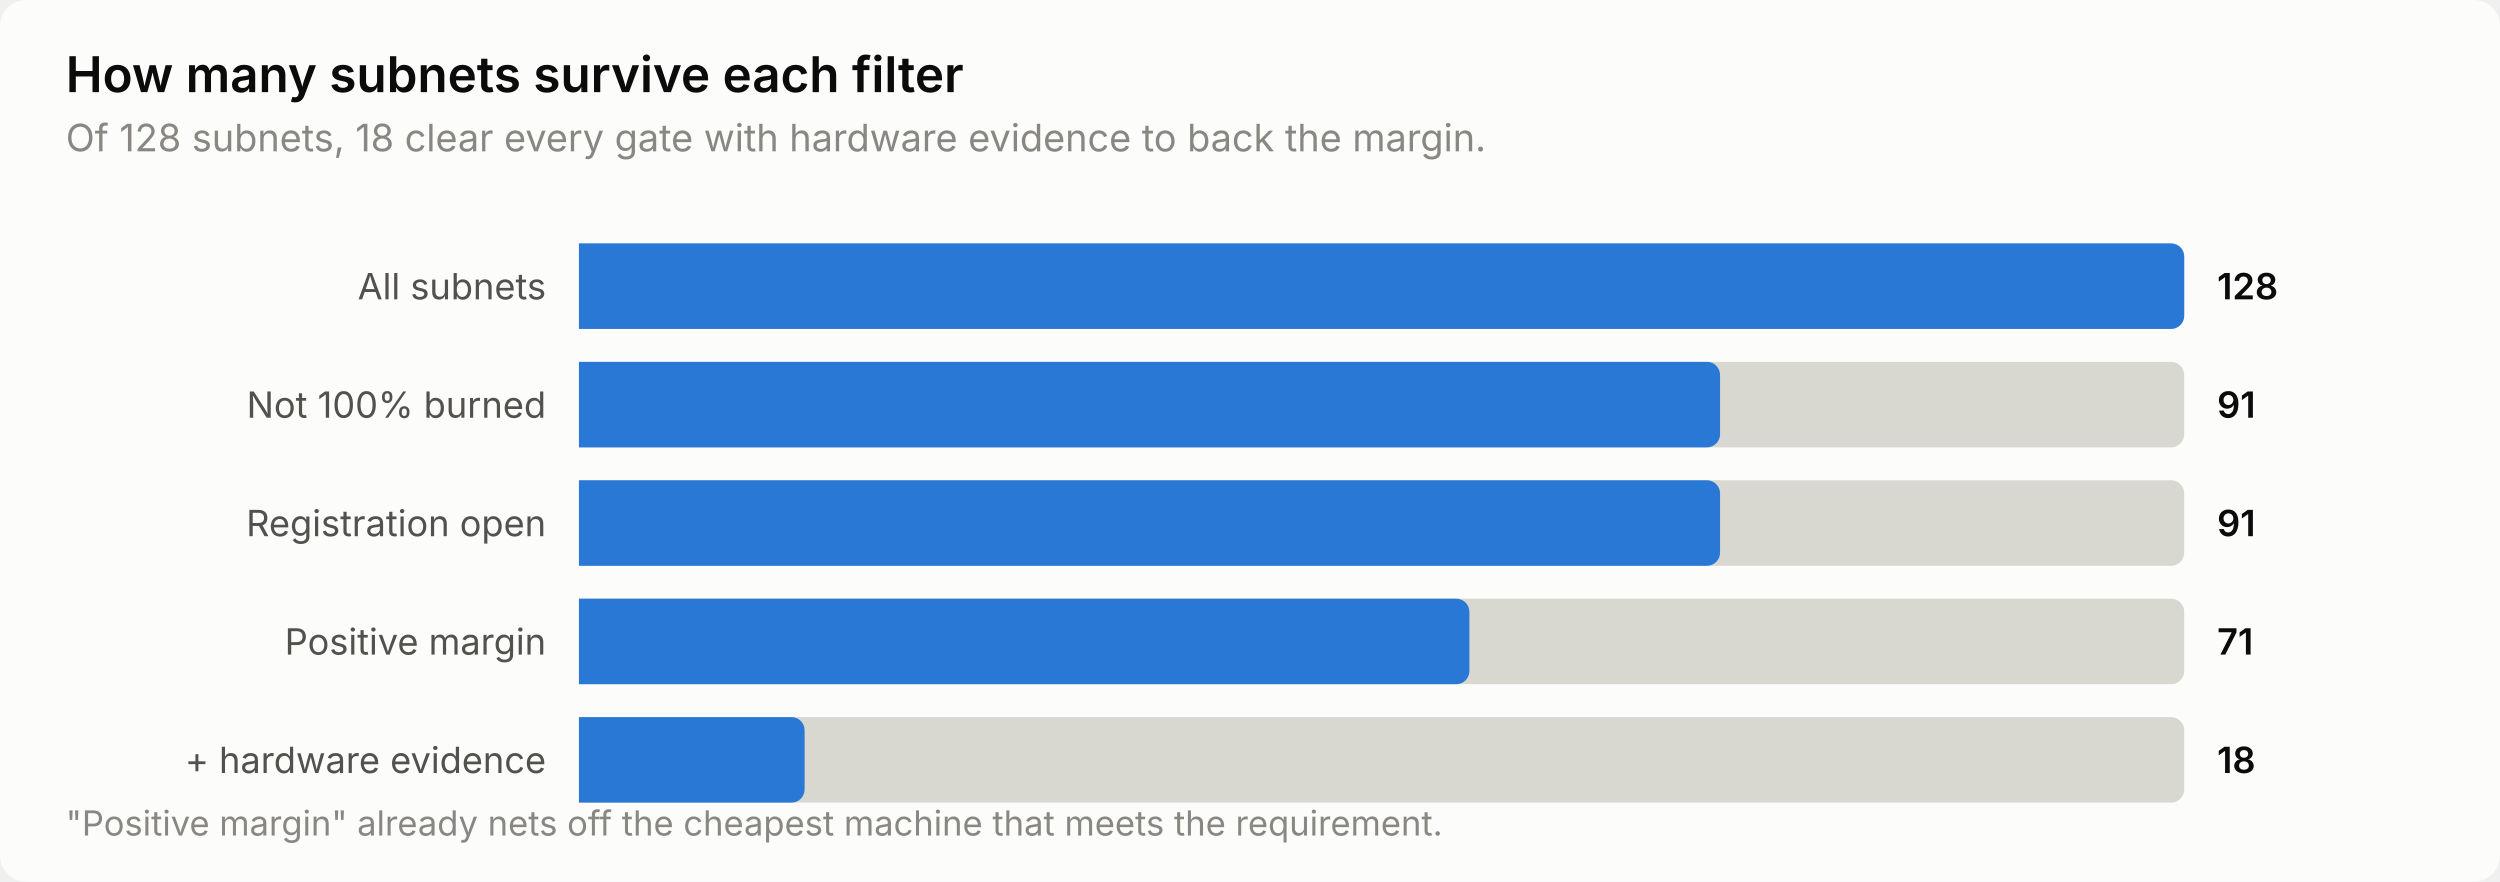
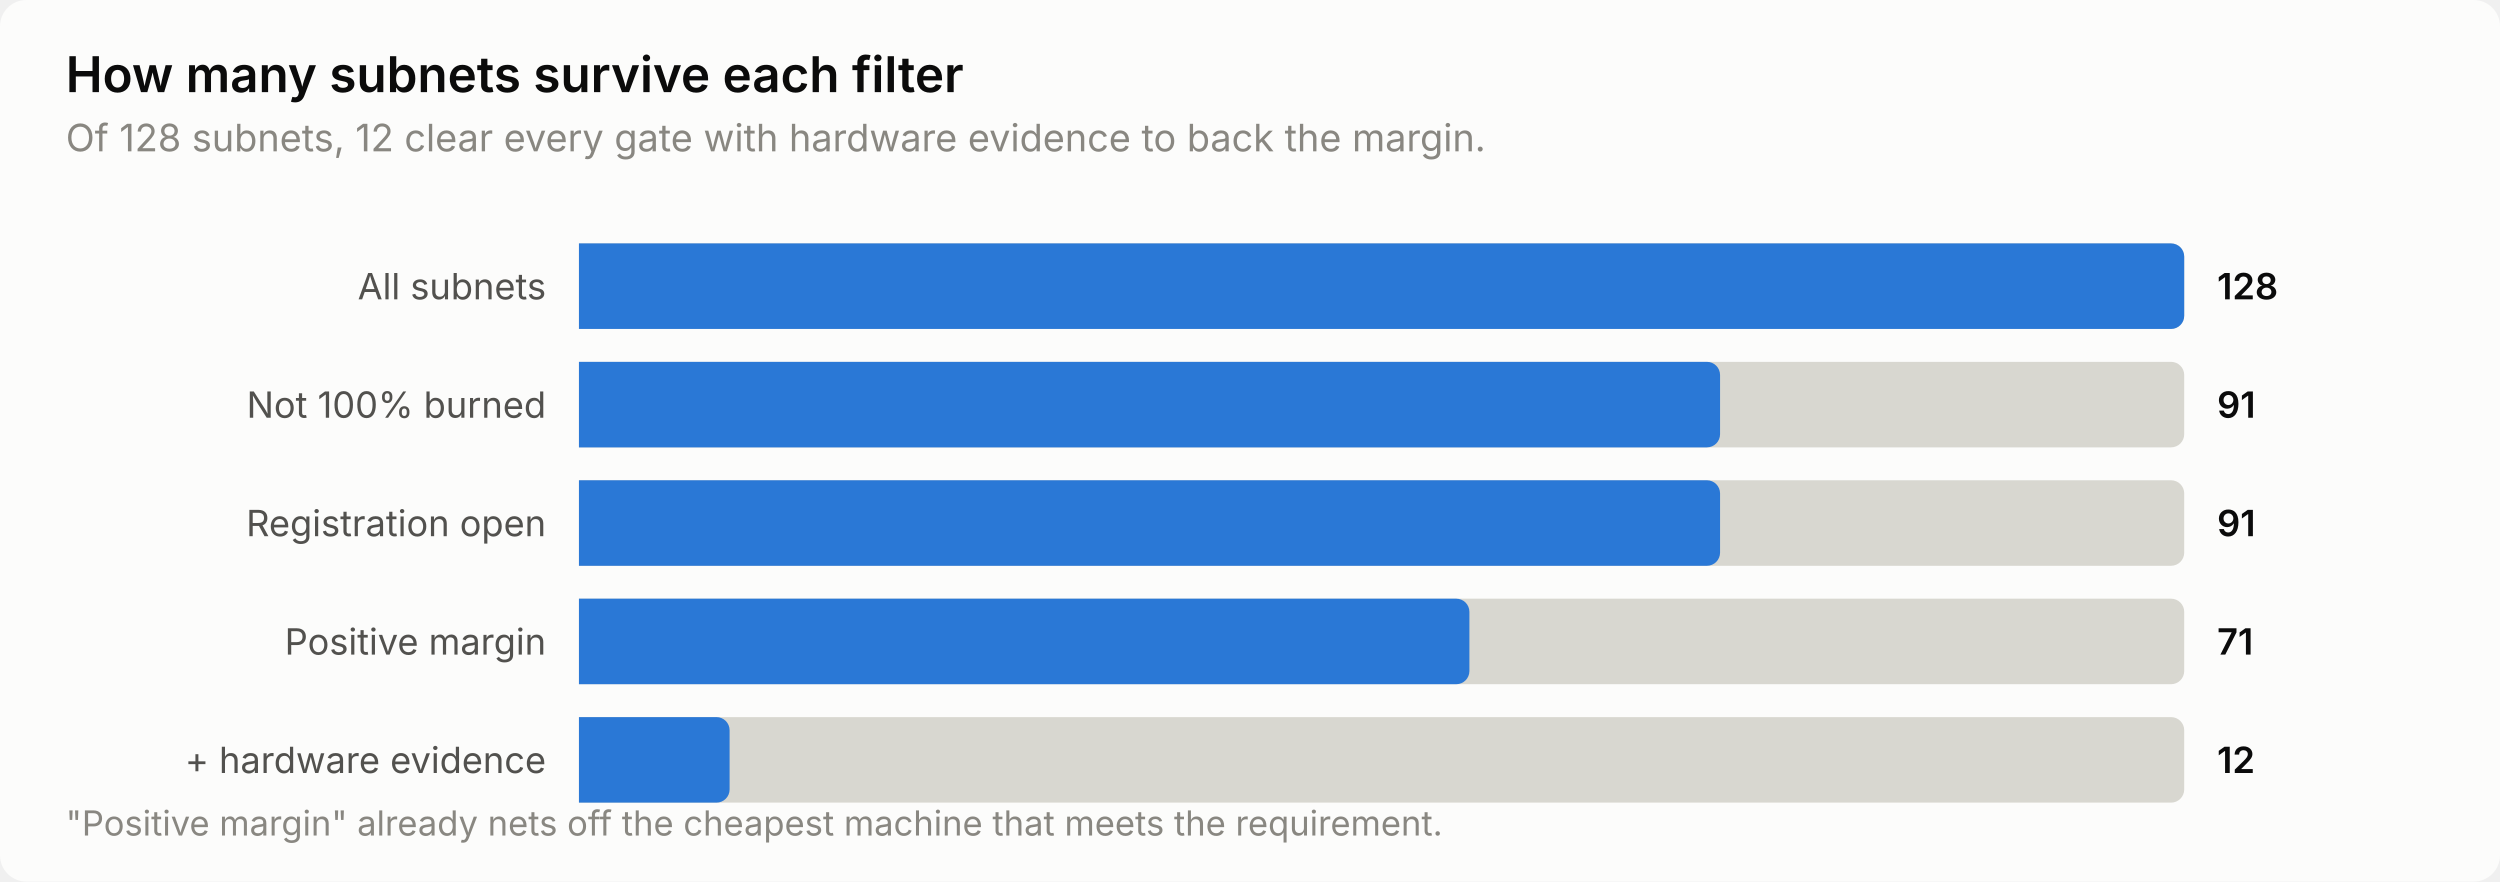
<svg xmlns="http://www.w3.org/2000/svg" width="760" height="268" viewBox="0 0 760 268" role="img" aria-label="How many subnets survive each filter">
  <style>
    text { font-family: system-ui, -apple-system, 'Segoe UI', sans-serif; }
    .t-title { font-size: 15px; font-weight: 600; }
    .t-sub { font-size: 11.5px; }
    .t-lab { font-size: 11px; }
    .t-val { font-size: 11px; font-weight: 600; font-variant-numeric: tabular-nums; }
    .t-tick { font-size: 10.5px; font-variant-numeric: tabular-nums; }

    .surface { fill: #fcfcfb; }
    .ink { fill: #0b0b0b; }
    .ink2 { fill: #52514e; }
    .muted { fill: #898781; }
    .grid { stroke: #e1e0d9; }
    .axis { stroke: #c3c2b7; }
    .accent { fill: #2a78d6; }
    .critical { fill: #d03b3b; }
    .deemph { fill: #d8d7d0; }

    @media (prefers-color-scheme: dark) {
      .surface { fill: #1a1a19; }
      .ink { fill: #ffffff; }
      .ink2 { fill: #c3c2b7; }
      .muted { fill: #898781; }
      .grid { stroke: #2c2c2a; }
      .axis { stroke: #383835; }
      .accent { fill: #3987e5; }
      .deemph { fill: #3a3a37; }
    }
</style>
  <rect class="surface" width="760" height="268" rx="8" />
  <text class="ink t-title" x="20" y="28">How many subnets survive each filter</text>
-   <text class="muted t-sub" x="20" y="46">Of 128 subnets, 18 clear every gate with hardware evidence to back the margin.</text>
+   <text class="muted t-sub" x="20" y="46">Of 128 subnets, 12 clear every gate with hardware evidence to back the margin.</text>
  <text class="ink2 t-lab" x="166" y="91" text-anchor="end">All subnets</text>
  <path class="deemph" d="M176.0,74.0 H660.0 a4.0,4.0 0 0 1 4.0,4.0 V96.0 a4.0,4.0 0 0 1 -4.0,4.0 H176.0 Z" />
  <path class="accent" d="M176.0,74.0 H660.0 a4.0,4.0 0 0 1 4.0,4.0 V96.0 a4.0,4.0 0 0 1 -4.0,4.0 H176.0 Z" />
  <text class="ink t-val" x="674" y="91">128</text>
  <text class="ink2 t-lab" x="166" y="127" text-anchor="end">Not 100% burned</text>
  <path class="deemph" d="M176.0,110.0 H660.0 a4.0,4.0 0 0 1 4.0,4.0 V132.0 a4.0,4.0 0 0 1 -4.0,4.0 H176.0 Z" />
  <path class="accent" d="M176.0,110.0 H518.9 a4.0,4.0 0 0 1 4.0,4.0 V132.0 a4.0,4.0 0 0 1 -4.0,4.0 H176.0 Z" />
  <text class="ink t-val" x="674" y="127">91</text>
  <text class="ink2 t-lab" x="166" y="163" text-anchor="end">Registration open</text>
  <path class="deemph" d="M176.0,146.0 H660.0 a4.0,4.0 0 0 1 4.0,4.0 V168.0 a4.0,4.0 0 0 1 -4.0,4.0 H176.0 Z" />
  <path class="accent" d="M176.0,146.0 H518.9 a4.0,4.0 0 0 1 4.0,4.0 V168.0 a4.0,4.0 0 0 1 -4.0,4.0 H176.0 Z" />
  <text class="ink t-val" x="674" y="163">91</text>
  <text class="ink2 t-lab" x="166" y="199" text-anchor="end">Positive margin</text>
  <path class="deemph" d="M176.0,182.0 H660.0 a4.0,4.0 0 0 1 4.0,4.0 V204.0 a4.0,4.0 0 0 1 -4.0,4.0 H176.0 Z" />
  <path class="accent" d="M176.0,182.0 H442.7 a4.0,4.0 0 0 1 4.0,4.0 V204.0 a4.0,4.0 0 0 1 -4.0,4.0 H176.0 Z" />
  <text class="ink t-val" x="674" y="199">71</text>
  <text class="ink2 t-lab" x="166" y="235" text-anchor="end">+ hardware evidence</text>
  <path class="deemph" d="M176.0,218.0 H660.0 a4.0,4.0 0 0 1 4.0,4.0 V240.0 a4.0,4.0 0 0 1 -4.0,4.0 H176.0 Z" />
-   <path class="accent" d="M176.0,218.0 H240.6 a4.0,4.0 0 0 1 4.0,4.0 V240.0 a4.0,4.0 0 0 1 -4.0,4.0 H176.0 Z" />
-   <text class="ink t-val" x="674" y="235">18</text>
+   <path class="accent" d="M176.0,218.0 H217.8 a4.0,4.0 0 0 1 4.0,4.0 V240.0 a4.0,4.0 0 0 1 -4.0,4.0 H176.0 Z" />
+   <text class="ink t-val" x="674" y="235">12</text>
  <text class="muted t-tick" x="20" y="254">"Positive margin" already nets off the cheapest machine that meets the requirement.</text>
</svg>
